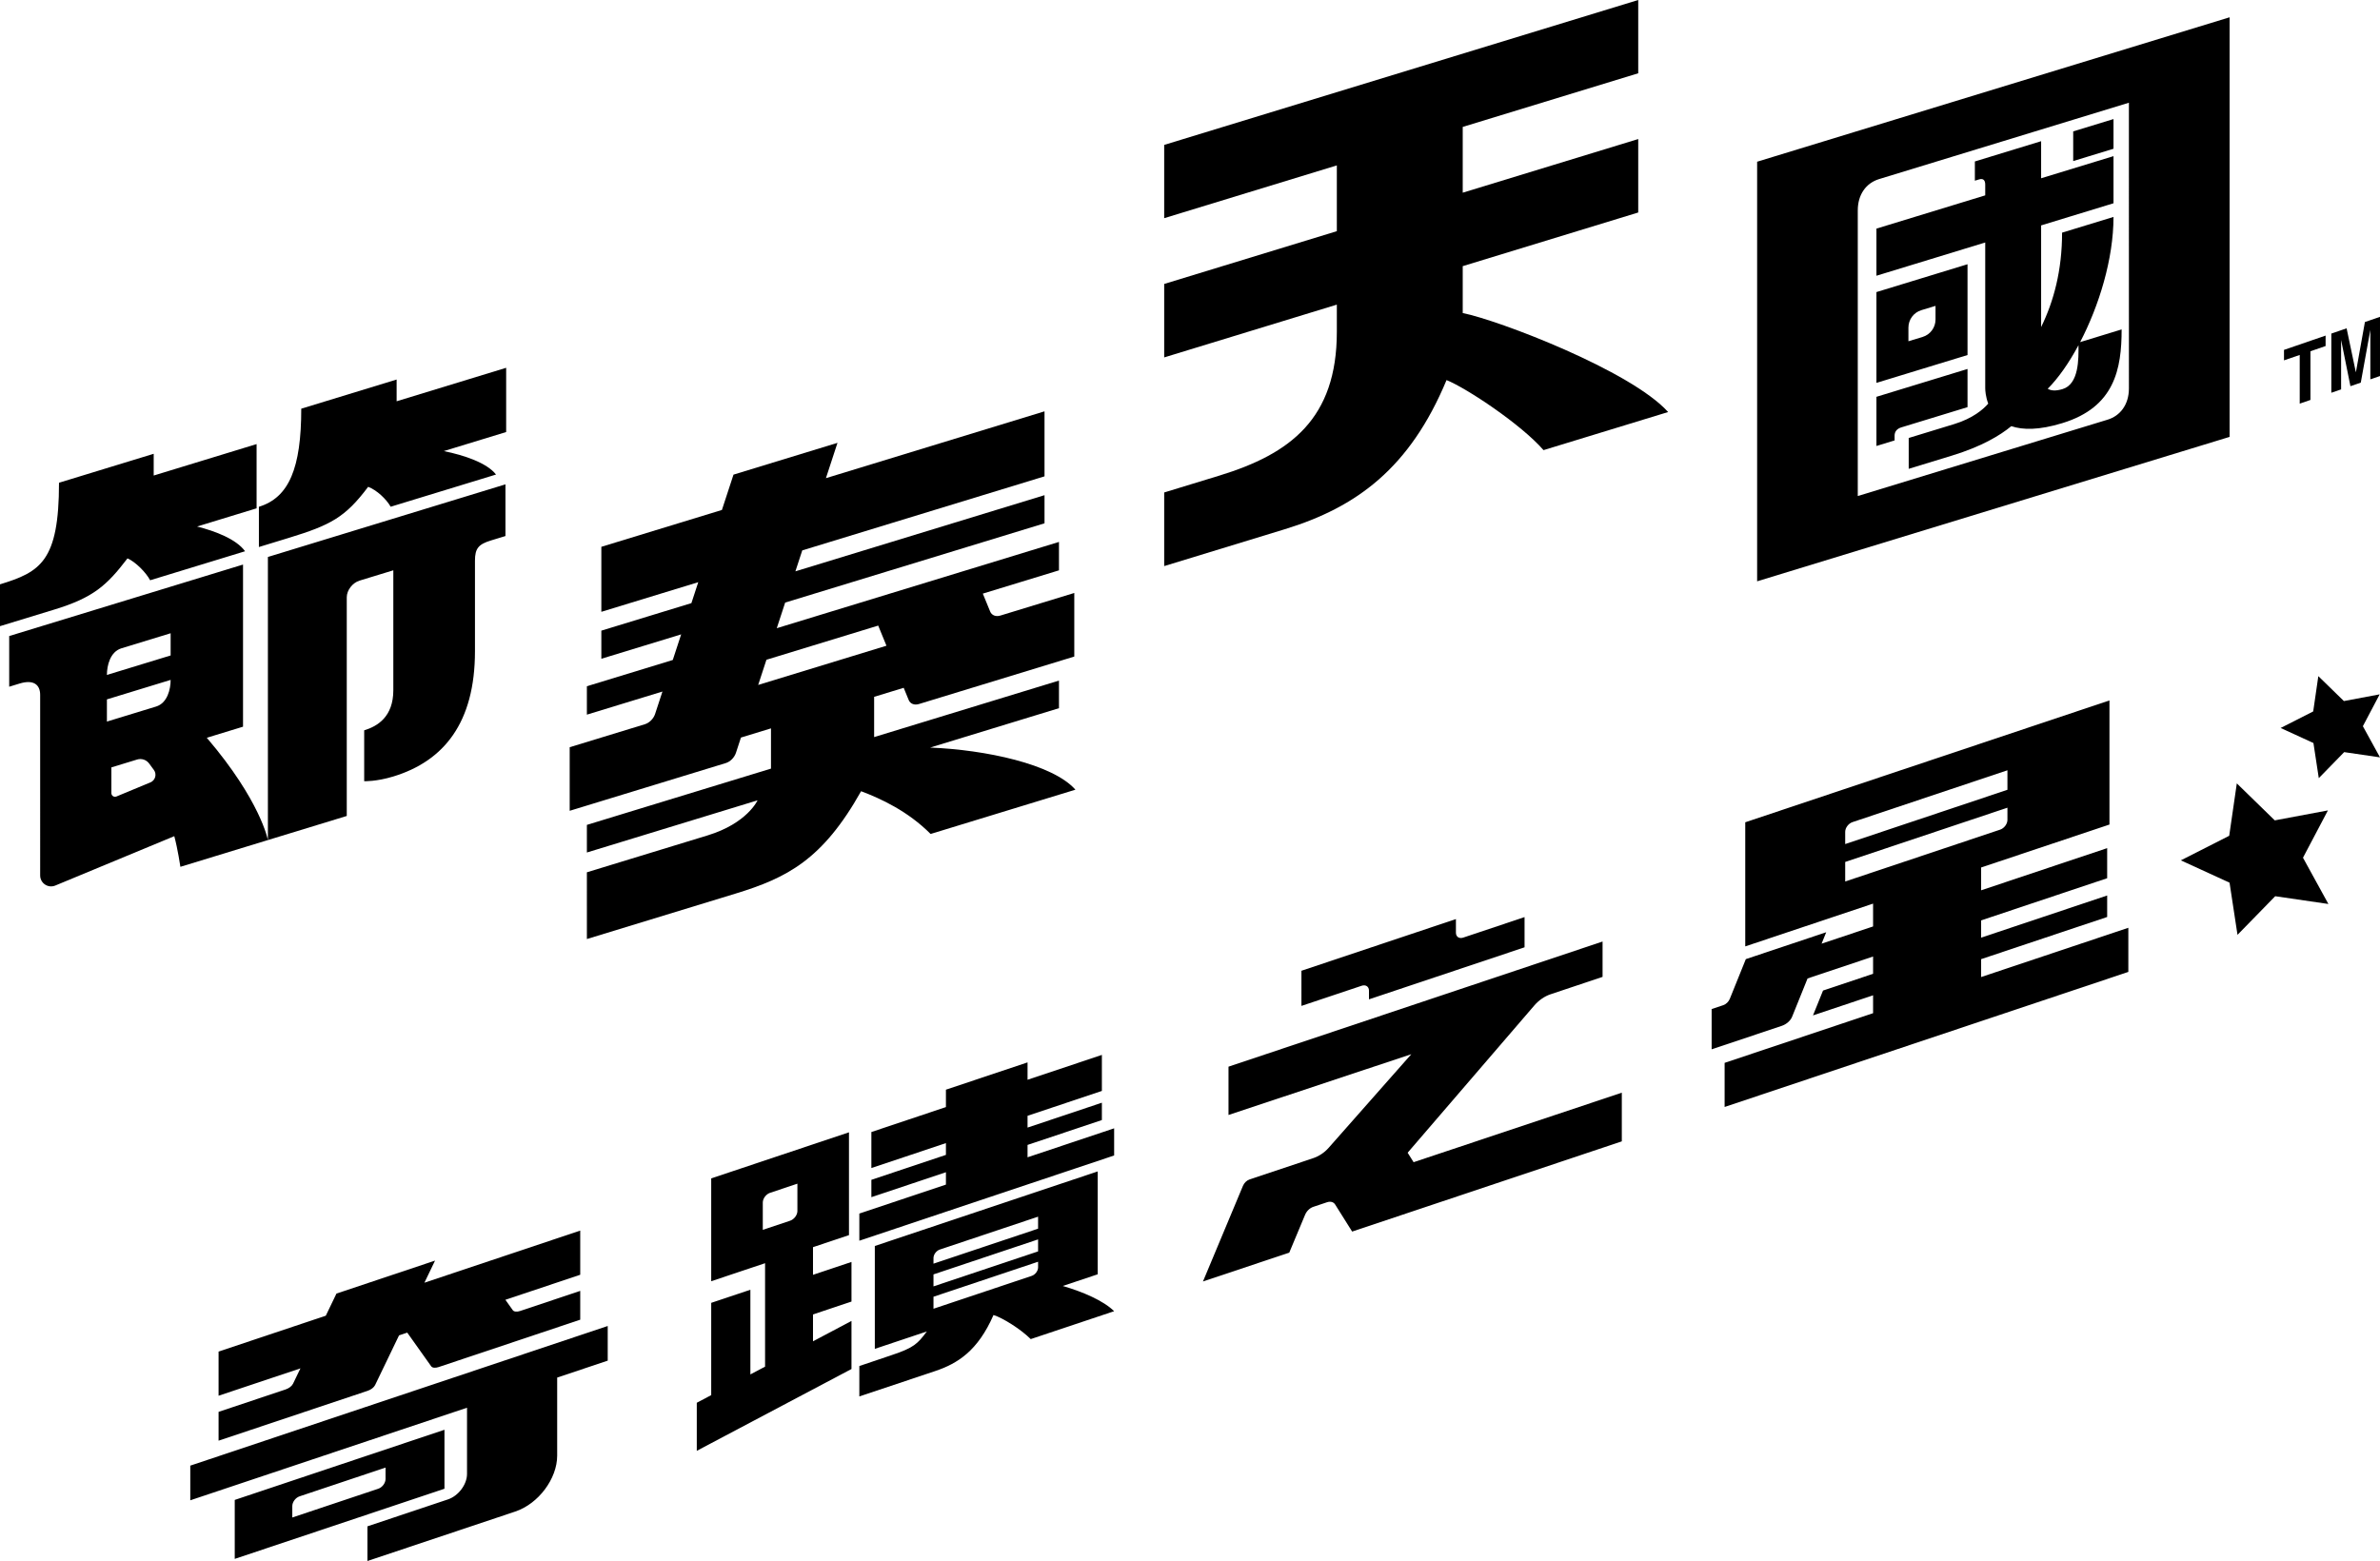
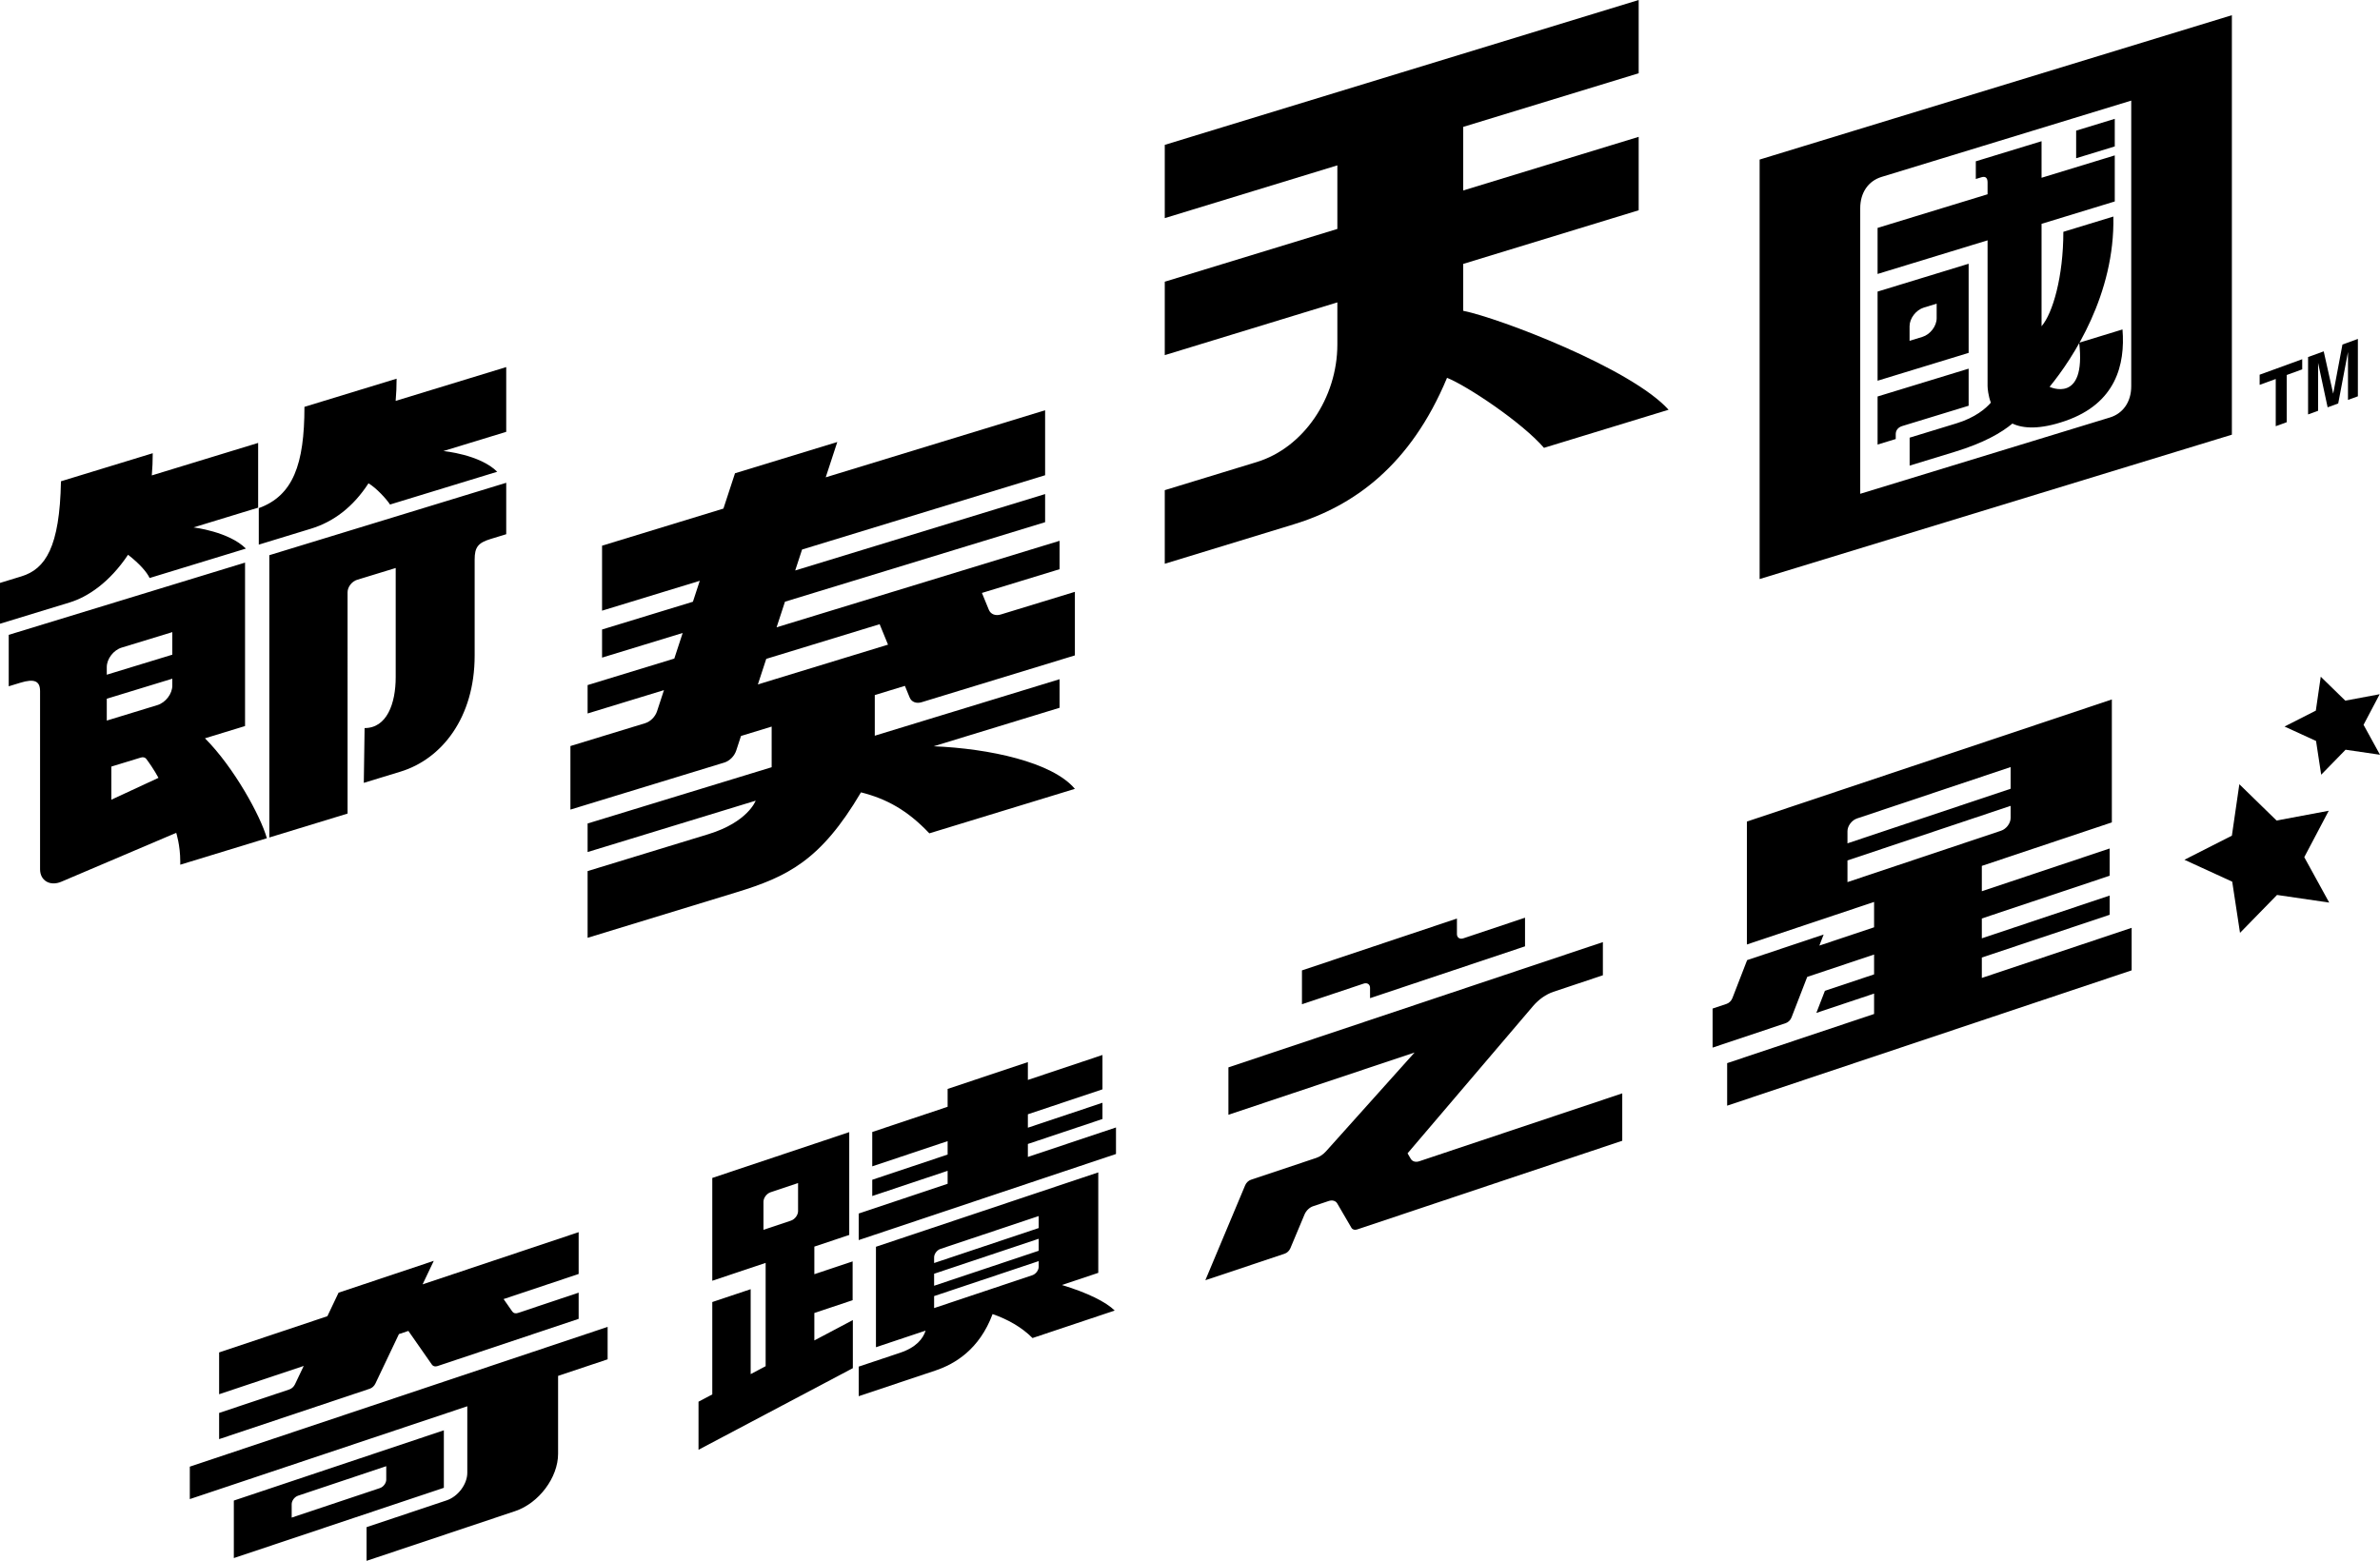
- <svg xmlns="http://www.w3.org/2000/svg" version="1.1" id="svg2" width="666.667" height="437.333" viewBox="0 0 666.667 437.333">
-   <defs id="defs6">
-     <clipPath clipPathUnits="userSpaceOnUse" id="clipPath24">
-       <path d="M 0,328 H 500 V 0 H 0 Z" id="path22" />
+ <svg xmlns="http://www.w3.org/2000/svg" version="1.1" id="svg1" width="666.667" height="437.287" viewBox="0 0 666.667 437.287">
+   <defs id="defs1">
+     <clipPath clipPathUnits="userSpaceOnUse" id="clipPath4">
+       <path d="M 0,327.965 H 500 V 0 H 0 Z" transform="translate(-388.1241,-147.1695)" id="path4" />
+     </clipPath>
+     <clipPath clipPathUnits="userSpaceOnUse" id="clipPath6">
+       <path d="M 0,327.965 H 500 V 0 H 0 Z" transform="translate(-306.0783,-131.6879)" id="path6" />
+     </clipPath>
+     <clipPath clipPathUnits="userSpaceOnUse" id="clipPath8">
+       <path d="M 0,327.965 H 500 V 0 H 0 Z" transform="translate(-167.6614,-73.4873)" id="path8" />
+     </clipPath>
+     <clipPath clipPathUnits="userSpaceOnUse" id="clipPath10">
+       <path d="M 0,327.965 H 500 V 0 H 0 Z" transform="translate(-81.1456,-19.8856)" id="path10" />
+     </clipPath>
+     <clipPath clipPathUnits="userSpaceOnUse" id="clipPath12">
+       <path d="M 0,327.965 H 500 V 0 H 0 Z" transform="translate(-430.5831,-246.6821)" id="path12" />
+     </clipPath>
+     <clipPath clipPathUnits="userSpaceOnUse" id="clipPath14">
+       <path d="M 0,327.965 H 500 V 0 H 0 Z" transform="translate(-344.2592,-312.5722)" id="path14" />
+     </clipPath>
+     <clipPath clipPathUnits="userSpaceOnUse" id="clipPath16">
+       <path d="M 0,327.965 H 500 V 0 H 0 Z" transform="translate(-159.2186,-184.153)" id="path16" />
+     </clipPath>
+     <clipPath clipPathUnits="userSpaceOnUse" id="clipPath18">
+       <path d="M 0,327.965 H 500 V 0 H 0 Z" transform="translate(-36.1983,-195.1415)" id="path18" />
+     </clipPath>
+     <clipPath clipPathUnits="userSpaceOnUse" id="clipPath20">
+       <path d="M 0,327.965 H 500 V 0 H 0 Z" transform="translate(-493.2747,-243.9352)" id="path20" />
    </clipPath>
  </defs>
-   <g id="g8" transform="matrix(1.333333,0,0,-1.333333,0,437.3333)">
-     <g id="g10" transform="translate(485.9676,178.5123)">
-       <path d="m 0,0 -6.842,-3.477 6.89,-3.16 1.125,-7.379 5.335,5.466 7.524,-1.101 -3.596,6.549 3.528,6.693 -7.519,-1.41 -5.369,5.234 z" style="fill:#000000;fill-opacity:1;fill-rule:nonzero;stroke:none" id="path12" />
-     </g>
-     <g id="g14" transform="translate(489.0594,157.7159)">
-       <path d="m 0,0 -11.167,-2.093 -7.973,7.773 -1.597,-11.013 -10.161,-5.162 10.232,-4.693 1.67,-10.958 7.923,8.117 11.174,-1.635 -5.34,9.725 z" style="fill:#000000;fill-opacity:1;fill-rule:nonzero;stroke:none" id="path16" />
-     </g>
-     <g id="g18">
-       <g id="g20" clip-path="url(#clipPath24)">
-         <g id="g26" transform="translate(387.6453,142.7823)">
-           <path d="m 0,0 v 4.101 l 34.084,11.404 v -2.57 c 0,-0.845 -0.686,-1.76 -1.531,-2.043 z m 0,10.428 c 0,0.845 0.686,1.76 1.53,2.043 L 34.084,23.364 V 19.266 L 0,7.861 Z M 28.559,-20.08 v 3.76 l 26.478,8.859 v 4.517 l -26.478,-8.86 v 3.628 l 26.478,8.86 v 6.322 l -26.478,-8.86 v 4.796 l 26.959,9.02 V 38.041 L -20.996,12.438 V -13.639 L 5.86,-4.653 v -4.796 l -10.817,-3.619 0.969,2.401 -16.887,-5.65 -3.36,-8.329 c -0.251,-0.624 -0.792,-1.149 -1.388,-1.348 l -2.434,-0.815 v -8.456 l 14.742,4.933 c 0.966,0.324 1.831,1.085 2.162,1.905 l 3.248,8.05 13.765,4.606 v -3.628 l -10.515,-3.519 -2.108,-5.222 12.623,4.224 v -3.759 L -25.33,-38.111 V -47.38 L 59.485,-19 v 9.269 z" style="fill:#000000;fill-opacity:1;fill-rule:nonzero;stroke:none" id="path28" />
-         </g>
-         <g id="g30" transform="translate(296.9763,83.7979)">
-           <path d="M 0,0 -1.253,1.99 25.331,32.9 c 0.961,1.118 2.169,1.957 3.417,2.375 l 10.95,3.664 v 7.427 L -38.887,20.071 V 9.921 L -0.482,22.693 -17.852,3.017 c -0.89,-1.01 -2.032,-1.766 -3.309,-2.194 l -13.305,-4.451 c -0.586,-0.196 -1.121,-0.71 -1.377,-1.322 l -8.409,-20.114 18.132,6.066 3.33,7.965 c 0.32,0.766 0.988,1.408 1.721,1.653 l 2.882,0.964 c 0.713,0.239 1.369,0.061 1.698,-0.464 l 3.578,-5.698 L 43.74,4.378 V 14.604 L 0,0 m 10.422,47.19 12.886,4.312 V 45.154 L -9.377,34.218 v 1.839 c 0,0.845 -0.686,1.301 -1.531,1.018 l -12.658,-4.235 -0.001,7.385 32.458,10.86 v -2.876 c 0,-0.846 0.685,-1.302 1.531,-1.019" style="fill:#000000;fill-opacity:1;fill-rule:nonzero;stroke:none" id="path32" />
-         </g>
-         <g id="g34" transform="translate(160.2503,75.3213)">
-           <path d="m 0,0 c 0,0.846 0.686,1.76 1.531,2.043 l 5.74,1.921 v -5.741 c 0,-0.845 -0.685,-1.76 -1.53,-2.043 L 0,-5.74 Z m 18.633,-20.81 v 8.325 l -8.085,-2.705 v 5.812 l 7.558,2.528 V 14.756 L -10.835,5.072 v -21.605 l 11.314,3.785 v -21.735 l -3.086,-1.633 v 17.792 l -8.228,-2.754 v -19.39 l -3.032,-1.604 V -52.17 l 32.5,17.191 v 10.099 l -8.085,-4.277 v 5.642 z m 17.227,1.017 21.975,7.354 v -1.192 c 0,-0.736 -0.599,-1.533 -1.339,-1.78 L 35.86,-22.316 Z m 0,4.693 21.975,7.354 v -2.521 L 35.86,-17.62 Z m 0,3.445 c 0,0.735 0.6,1.532 1.34,1.78 l 20.635,6.904 V -5.492 L 35.86,-12.845 Z m 27.161,-5.878 7.336,2.454 V 6.538 L 23.536,-9.129 v -21.616 l 10.936,3.659 c -1.951,-2.571 -2.648,-3.405 -7.468,-4.998 l -6.721,-2.27 v -6.389 l 15.883,5.314 c 4.771,1.597 8.993,4.241 12.305,11.795 1.922,-0.593 5.705,-2.957 7.822,-5.06 l 17.52,5.862 c -2.247,2.21 -6.565,4.072 -10.792,5.299 M 38.474,23.712 V 20.058 L 22.811,14.816 v -7.57 l 15.663,5.241 V 10.013 L 22.811,4.771 V 1.127 L 38.474,6.368 V 3.769 L 20.283,-2.317 v -5.705 l 53.53,17.911 v 5.705 L 55.622,9.507 v 2.599 l 15.615,5.225 v 3.645 L 55.622,15.75 v 2.475 l 15.615,5.225 v 7.571 L 55.622,25.795 v 3.654" style="fill:#000000;fill-opacity:1;fill-rule:nonzero;stroke:none" id="path36" />
-         </g>
-         <g id="g38" transform="translate(80.9959,17.2266)">
-           <path d="m 0,0 v 2.403 l -18.059,-6.042 c -0.845,-0.283 -1.53,-1.198 -1.53,-2.043 v -2.404 l 18.058,6.043 C -0.685,-1.761 0,-0.846 0,0 M 12.378,10.349 V -2.042 L -31.68,-16.783 V -4.394 Z M 40.901,52.2 8.164,41.246 l 2.238,4.649 -20.714,-6.931 -2.239,-4.649 -22.526,-7.537 v -9.28 l 17.198,5.754 -1.552,-3.222 c -0.236,-0.49 -0.852,-0.97 -1.543,-1.201 l -14.103,-4.72 V 8.055 l 31.341,10.486 c 0.69,0.231 1.307,0.711 1.543,1.201 l 5.028,10.441 1.725,0.578 5.029,-7.076 c 0.236,-0.332 0.852,-0.4 1.543,-0.169 l 29.769,9.961 v 6.055 L 28.273,35.307 c -0.69,-0.231 -1.306,-0.163 -1.542,0.169 l -1.552,2.183 15.722,5.261 z M 46.677,24.871 36.058,21.317 V 4.913 c 0,-4.861 -3.941,-10.121 -8.803,-11.747 L -3.803,-17.227 v 7.283 L 13.1,-4.288 c 2.219,0.742 4.018,3.143 4.018,5.362 V 14.98 L -41.021,-4.473 V 2.81 l 87.698,29.343 z" style="fill:#000000;fill-opacity:1;fill-rule:nonzero;stroke:none" id="path40" />
-         </g>
-         <g id="g42" transform="translate(413.3445,242.4492)">
-           <path d="m 0,0 -13.927,-4.258 c -0.917,-0.28 -1.392,-0.904 -1.392,-1.714 v -1.02 l -3.816,-1.167 V 2.173 L 0,8.023 Z m -6.721,18.414 c 0,-1.685 -1.101,-3.172 -2.714,-3.662 l -2.98,-0.905 v 2.868 c 0,1.686 1.103,3.173 2.716,3.662 l 2.978,0.904 z M 0,30.029 -19.135,24.179 V 5.099 L 0,10.949 Z m 22.202,21.679 v 6.235 l 8.467,2.589 V 54.296 Z M 19.984,3.801 C 18.477,3.34 17.497,3.467 16.849,3.869 c 2.194,2.186 4.437,5.375 6.463,9.147 0.026,-2.836 0.119,-8.161 -3.328,-9.215 M 30.669,39.969 19.865,36.666 c 0,-7.936 -1.754,-14.445 -4.401,-19.84 V 38.19 l 15.205,4.649 v 9.902 L 15.464,48.093 v 7.79 L 1.544,51.627 v -4.043 l 0.888,0.271 C 3.241,48.103 3.72,47.745 3.72,46.773 V 44.502 L -19.135,37.514 V 27.612 L 3.72,34.6 V 3.995 c 0,-0.502 0.086,-1.81 0.631,-3.257 -1.071,-1.223 -3.242,-3.102 -7.161,-4.3 -2.359,-0.721 -9.544,-2.917 -9.544,-2.917 v -6.48 l 9.114,2.786 c 6.217,1.901 10.081,4.228 12.441,6.179 2.39,-0.813 5.808,-0.865 10.712,0.634 11.003,3.364 12.464,11.383 12.464,19.693 l -8.719,-2.666 c 3.969,7.62 7.011,17.458 7.011,26.302 M 29.405,-2.638 -23.055,-18.677 V 41.35 c 0,3.247 1.681,5.726 4.502,6.579 L 33.906,63.968 33.907,3.941 c 0,-3.477 -1.892,-5.797 -4.502,-6.579 m 25.656,84.555 -99.26,-30.347 10e-4,-88.165 99.26,30.348 z" style="fill:#000000;fill-opacity:1;fill-rule:nonzero;stroke:none" id="path44" />
-         </g>
-         <g id="g46" transform="translate(344.1658,312.604)">
-           <path d="m 0,0 v 15.396 l -99.588,-30.447 10e-4,-15.397 36.269,11.089 v -13.82 l -36.269,-11.089 v -15.435 l 36.27,11.089 v -5.707 c 0,-18.277 -9.786,-25.653 -24.647,-30.207 l -11.623,-3.554 v -15.469 l 25.315,7.74 c 15.116,4.622 26.297,12.854 34.002,31.343 4.229,-1.699 15.715,-9.337 20.374,-14.718 l 26.181,8.004 c -7.834,8.71 -35.688,19.315 -43.155,20.8 v 9.855 L 0,-29.255 v 15.435 l -36.87,-11.273 v 13.82 z" style="fill:#000000;fill-opacity:1;fill-rule:nonzero;stroke:none" id="path48" />
-         </g>
-         <g id="g50" transform="translate(161.0159,189.3706)">
-           <path d="M 0,0 23.482,7.179 25.214,2.949 -1.732,-5.29 Z m 34.394,-18.45 27.064,8.274 v 5.801 L 22.626,-16.248 v 8.456 l 6.21,1.898 1.048,-2.558 c 0.33,-0.806 1.192,-1.146 2.158,-0.851 L 64.675,0.674 V 14.033 L 49.156,9.289 C 48.191,8.993 47.329,9.333 46.999,10.14 l -1.54,3.758 15.999,4.892 v 5.968 L 2.172,6.632 3.935,12.014 58.42,28.672 v 5.909 L 6.085,18.58 7.526,22.979 58.42,38.539 V 52.197 L 12.497,38.156 14.928,45.579 -6.92,38.899 -9.352,31.476 -34.683,23.731 V 10.074 l 20.36,6.225 -1.44,-4.399 -18.92,-5.785 V 0.208 l 16.769,5.126 -1.762,-5.382 -18.045,-5.517 v -5.968 l 15.872,4.853 -1.539,-4.7 c -0.33,-1.008 -1.192,-1.876 -2.157,-2.171 l -15.788,-4.826 v -13.359 l 32.773,10.02 c 0.966,0.295 1.828,1.162 2.158,2.17 l 1.048,3.199 6.31,1.929 v -8.455 l -38.677,-11.825 v -5.801 l 35.855,10.963 c 0,0 -2.153,-4.82 -10.478,-7.365 l -25.377,-7.759 10e-4,-14.022 31.178,9.532 c 10.847,3.317 18.328,7.093 26.428,21.528 4.1,-1.54 9.82,-4.173 14.604,-8.982 l 30.425,9.302 c -4.75,5.389 -18.881,8.38 -30.521,8.852" style="fill:#000000;fill-opacity:1;fill-rule:nonzero;stroke:none" id="path52" />
-         </g>
-         <g id="g54" transform="translate(106.3362,250.7183)">
-           <path d="m 0,0 -23.01,-7.035 v 4.569 l -20.037,-6.127 c 0,-12.479 -2.566,-18.675 -8.898,-20.611 v -8.456 l 6.301,1.927 c 8.764,2.68 11.835,4.3 16.655,10.725 1.8,-0.684 3.804,-2.569 4.729,-4.187 l 22.132,6.766 c -1.874,2.429 -6.661,4.06 -10.972,4.926 L 0,-13.498 Z m -52.43,-16.03 -21.616,-6.609 v 4.569 l -19.894,-6.082 c 0,-16.504 -3.911,-18.753 -12.396,-21.347 v -8.79 l 11.451,3.501 c 8.152,2.493 10.979,5.043 15.332,10.742 1.674,-0.723 3.899,-2.961 4.76,-4.599 l 19.942,6.097 c -1.834,2.541 -6.25,4.228 -10.081,5.198 l 12.502,3.823 z m -18.058,-39.749 -10.327,-3.158 c -2.392,-0.731 -3.061,-3.65 -3.061,-5.599 l 13.388,4.093 z m 0,-9.801 -13.388,-4.093 v -4.663 l 10.327,3.157 c 2.391,0.731 3.061,3.651 3.061,5.599 m -3.522,-18.919 -1,1.355 c -0.578,0.784 -1.588,1.117 -2.519,0.832 l -5.407,-1.653 v -5.408 c 0,-0.545 0.556,-0.916 1.06,-0.707 l 7.142,2.968 c 1.032,0.429 1.388,1.713 0.724,2.613 m 23.955,-14.735 -18.383,-5.621 c 0,0 -0.567,3.805 -1.283,6.439 l -25.001,-10.375 c -1.512,-0.626 -3.176,0.485 -3.176,2.122 l -0.001,37.951 c 0,2.112 -1.363,3.278 -4.33,2.371 l -2.175,-0.666 v 10.648 l 49.124,15.019 v -34.066 l -7.611,-2.327 c 11.323,-13.253 12.836,-21.495 12.836,-21.495 m 49.906,74.743 V -35.35 l -3.056,-0.934 c -2.608,-0.798 -3.348,-1.67 -3.348,-4.254 v -19.014 c 0,-15.045 -6.554,-23.082 -17.123,-26.313 -3.615,-1.106 -6.15,-1.002 -6.15,-1.002 v 10.691 c 2.801,0.856 6.121,2.841 6.121,8.438 v 25.187 l -7.103,-2.172 c -1.479,-0.452 -2.678,-2.018 -2.678,-3.498 v -45.948 l -16.569,-5.065 v 59.485 z" style="fill:#000000;fill-opacity:1;fill-rule:nonzero;stroke:none" id="path56" />
-         </g>
-         <g id="g58" transform="translate(496.8318,260.335)">
-           <path d="m 0,0 -1.888,-10.513 -0.023,-0.008 -1.936,9.198 -3.21,-1.104 v -12.435 l 2.055,0.706 v 10.388 l 1.959,-9.714 2.174,0.748 2.007,11.078 v -10.388 l 2.03,0.698 V 1.09 Z m -17.001,-5.854 8.741,3.006 v -2.198 l -3.185,-1.096 v -10.23 l -2.251,-0.774 v 10.23 l -3.305,-1.136 z" style="fill:#000000;fill-opacity:1;fill-rule:nonzero;stroke:none" id="path60" />
-         </g>
-       </g>
-     </g>
+   <g id="layer-MC0">
+     <path id="path1" d="m 0,0 -6.574,-3.341 6.62,-3.035 1.081,-7.09 5.125,5.252 7.23,-1.058 -3.455,6.291 L 13.416,3.45 6.192,2.095 1.034,7.124 Z" style="fill:#000000;fill-opacity:1;fill-rule:nonzero;stroke:none" transform="matrix(1.333333,0,0,-1.333333,648.6912,199.0903)" />
+     <path id="path2" d="m 0,0 -10.958,-2.054 -7.823,7.627 -1.567,-10.806 -9.971,-5.066 10.04,-4.605 1.639,-10.752 7.774,7.965 10.965,-1.604 -5.24,9.542 z" style="fill:#000000;fill-opacity:1;fill-rule:nonzero;stroke:none" transform="matrix(1.333333,0,0,-1.333333,652.3093,227.1431)" />
+     <path id="path3" d="M 0,0 34.275,11.468 V 8.92 c 0,-1.108 -0.898,-2.306 -2.006,-2.677 L 0,-4.554 Z M 0,6.142 C 0,7.25 0.898,8.448 2.006,8.819 L 34.275,19.616 V 15.061 L 0,3.593 Z m 28.227,-30.833 v 4.286 l 26.855,8.986 v 4.039 l -26.855,-8.986 v 4.168 l 26.855,8.985 V 2.511 L 28.227,-6.474 v 5.327 L 55.542,7.992 V 33.824 L -21.129,8.17 v -25.831 l 26.721,8.94 v -5.327 l -11.498,-3.847 0.902,2.328 -16.075,-5.378 -3.098,-7.994 c -0.214,-0.554 -0.693,-1.025 -1.221,-1.202 l -2.937,-0.983 v -8.206 l 15.358,5.139 c 0.529,0.176 1.007,0.647 1.222,1.202 l 3.3,8.517 14.047,4.7 v -4.168 l -10.331,-3.456 -1.798,-4.641 12.129,4.059 v -4.287 l -30.868,-10.328 v -8.936 l 84.978,28.433 v 8.936 z" style="fill:#000000;fill-opacity:1;fill-rule:nonzero;stroke:none" transform="matrix(1.333333,0,0,-1.333333,517.4988,241.0607)" clip-path="url(#clipPath4)" />
+     <path id="path5" d="M 0,0 V 3.269 L -32.557,-7.624 v -7.113 l 12.968,4.339 c 0.738,0.247 1.337,-0.152 1.337,-0.89 v -2.173 L 14.305,-2.567 V 3.449 L 1.337,-0.89 C 0.599,-1.137 0,-0.738 0,0 m -7.904,-47.727 42.636,14.266 v -9.96 l -55.696,-18.636 c -0.511,-0.171 -0.977,-0.035 -1.201,0.349 l -2.974,5.103 c -0.337,0.577 -1.036,0.78 -1.803,0.523 l -3.271,-1.094 c -0.766,-0.257 -1.466,-0.928 -1.802,-1.73 l -2.974,-7.093 c -0.224,-0.534 -0.691,-0.982 -1.202,-1.153 l -16.664,-5.575 8.368,19.955 c 0.224,0.534 0.69,0.982 1.201,1.153 l 13.737,4.596 c 0.746,0.25 1.47,0.742 2.058,1.397 l 18.595,20.751 -39.111,-13.087 v 9.96 L 30.662,-1.68 v -6.967 l -10.372,-3.47 c -1.572,-0.526 -3.094,-1.589 -4.298,-3.002 l -26.364,-30.944 0.665,-1.141 c 0.336,-0.577 1.036,-0.78 1.803,-0.523" style="fill:#000000;fill-opacity:1;fill-rule:nonzero;stroke:none" transform="matrix(1.333333,0,0,-1.333333,408.1044,261.7028)" clip-path="url(#clipPath6)" />
+     <path id="path7" d="m 0,0 c 0,-0.831 -0.673,-1.729 -1.504,-2.007 l -5.765,-1.929 v 5.892 c 0,0.83 0.673,1.729 1.504,2.007 L 0,5.892 Z m 3.42,-27.177 v 5.764 l 8.043,2.691 v 8.153 L 3.42,-13.26 v 5.797 l 7.332,2.454 V 16.593 L -18.022,6.965 v -21.602 l 11.21,3.751 v -21.703 l -3.146,-1.664 v 17.843 l -8.064,-2.698 v -19.411 l -2.892,-1.53 v -10.104 l 32.422,17.15 v 10.104 z M 66.79,17.574 V 11.996 L 12.742,-6.088 V -0.51 L 31.419,5.739 V 8.465 L 15.584,3.167 v 3.416 l 15.835,5.298 v 2.82 L 15.584,9.403 v 7.218 l 15.835,5.298 v 3.75 l 16.859,5.641 v -3.75 l 15.671,5.243 V 25.586 L 48.278,20.342 v -2.82 l 15.671,5.243 V 19.35 L 48.278,14.106 V 11.38 Z m -38.209,-35.433 21.97,7.351 v -1.183 c 0,-0.739 -0.599,-1.538 -1.337,-1.785 l -20.633,-6.903 z m 0,4.693 21.97,7.351 v -2.52 l -21.97,-7.351 z m 0,3.437 c 0,0.739 0.599,1.538 1.337,1.785 l 20.633,6.903 v -2.52 l -21.97,-7.351 z m 26.854,-5.801 7.634,2.555 V 8.132 L 16.362,-7.496 v -21.107 l 10.436,3.492 c -0.538,-1.686 -1.956,-3.517 -5.349,-4.653 l -8.707,-2.913 v -6.215 l 16.145,5.402 c 4.067,1.361 9.235,4.454 11.977,11.856 3.17,-1.104 6.138,-2.763 8.39,-5.041 l 17.27,5.778 c -1.832,1.803 -5.697,3.735 -11.089,5.367" style="fill:#000000;fill-opacity:1;fill-rule:nonzero;stroke:none" transform="matrix(1.333333,0,0,-1.333333,223.5485,339.3036)" clip-path="url(#clipPath8)" />
+     <path id="path9" d="m 0,0 -18.53,-6.2 c -0.739,-0.247 -1.337,-1.046 -1.337,-1.785 v -2.817 l 18.53,6.2 C -0.599,-4.355 0,-3.556 0,-2.818 Z M 12.101,7.54 V -4.54 l -44.122,-14.763 v 12.08 z m 28.318,32.852 v 8.785 l -32.785,-10.97 2.352,4.945 -20.003,-6.693 -2.352,-4.944 -22.743,-7.61 V 15.12 l 17.773,5.947 -1.838,-3.864 c -0.237,-0.499 -0.682,-0.907 -1.163,-1.068 L -35.112,11.192 V 5.688 l 31.659,10.593 c 0.482,0.161 0.927,0.569 1.164,1.068 l 4.953,10.411 1.985,0.664 4.953,-7.097 c 0.237,-0.339 0.682,-0.45 1.164,-0.289 l 29.653,9.922 v 5.505 L 27.654,32.194 c -0.482,-0.162 -0.927,-0.051 -1.164,0.289 l -1.838,2.634 z M 46.506,22.457 36.1,18.975 V 2.602 c 0,-4.984 -4.041,-10.377 -9.025,-12.044 L -4.136,-19.886 v 7.077 l 16.817,5.627 c 2.4,0.803 4.345,3.4 4.345,5.799 V 12.593 L -41.27,-6.912 v 6.816 l 87.776,29.369 z" style="fill:#000000;fill-opacity:1;fill-rule:nonzero;stroke:none" transform="matrix(1.333333,0,0,-1.333333,108.1941,410.7725)" clip-path="url(#clipPath10)" />
+     <path id="path11" d="M 0,0 C 4.942,6.043 13.751,19.462 13.399,35.783 L 2.894,32.572 c 0,-9.381 -2.21,-17.1 -4.579,-19.842 v 21.52 l 15.381,4.703 v 9.678 L -1.685,43.929 v 7.683 L -15.496,47.39 v -3.716 l 1.18,0.361 c 0.847,0.258 1.289,-0.11 1.289,-1.082 v -2.492 l -23.106,-7.064 v -9.679 l 23.106,7.065 V 0.186 c 0,-0.501 0.146,-2.07 0.691,-3.516 -1.07,-1.223 -3.275,-3.135 -7.219,-4.341 l -9.844,-3.009 v -5.873 l 9.413,2.878 c 6.215,1.9 9.818,4.007 12.178,5.958 2.277,-1.066 5.768,-1.298 11.14,0.564 10.607,3.677 12.58,11.828 11.988,19.212 L 6.22,9.276 C 7.714,-3.685 0,0 0,0 m 13.696,50.515 v 5.799 L 5.583,53.834 V 48.035 Z M -17.003,3.82 -36.133,-2.028 V -12.13 l 3.815,1.166 v 1.021 c 0,0.809 0.485,1.436 1.392,1.713 l 13.923,4.257 z m -9.727,6.672 -2.684,-0.82 v 3.057 c 0,1.661 1.347,3.42 3.008,3.928 l 2.684,0.82 V 14.42 c 0,-1.661 -1.347,-3.42 -3.008,-3.928 m 9.727,15.372 -19.13,-5.849 V 1.285 l 19.13,5.849 z M 17.156,0.133 c 0,-3.476 -1.891,-5.795 -4.499,-6.577 l -52.435,-16.031 v 60.012 c -0.001,3.246 1.68,5.724 4.499,6.577 L 17.156,60.145 Z M -60.913,47.755 V -40.387 L 38.3,-10.054 v 88.142 z" style="fill:#000000;fill-opacity:1;fill-rule:nonzero;stroke:none" transform="matrix(1.333333,0,0,-1.333333,574.1108,108.3772)" clip-path="url(#clipPath12)" />
+     <path id="path13" d="m 0,0 v 15.393 l -99.561,-30.439 v -15.393 l 36.259,11.086 v -13.36 l -36.259,-11.086 v -15.43 l 36.259,11.086 v -8.848 c 0,-11.218 -7.093,-21.693 -16.932,-24.701 l -19.327,-5.909 v -15.465 l 27.098,8.285 c 12.535,3.832 24.5,12.303 32.204,30.787 4.227,-1.698 15.71,-9.334 20.367,-14.714 l 26.175,8.002 c -7.832,8.707 -35.679,19.309 -43.144,20.794 v 9.852 L 0,-28.79 v 15.43 l -36.861,-11.269 v 13.36 z" style="fill:#000000;fill-opacity:1;fill-rule:nonzero;stroke:none" transform="matrix(1.333333,0,0,-1.333333,459.0123,20.52373)" clip-path="url(#clipPath14)" />
+     <path id="path15" d="m 0,0 1.759,5.37 23.821,7.283 1.759,-4.295 z m 31.887,-2.748 c 0.385,-0.938 1.389,-1.334 2.513,-0.991 L 66.597,6.099 V 19.454 L 51.032,14.695 c -1.125,-0.344 -2.129,0.052 -2.513,0.991 l -1.449,3.537 16.311,4.987 v 5.966 L 3.93,12 5.693,17.382 60.344,34.09 v 5.906 L 7.842,23.944 9.283,28.343 60.344,43.954 V 57.607 L 14.252,43.516 16.683,50.937 -4.807,44.367 -7.238,36.946 -32.735,29.15 V 15.497 l 20.528,6.276 -1.441,-4.399 -19.087,-5.835 V 5.633 l 16.938,5.178 -1.763,-5.381 -18.212,-5.568 v -5.966 l 16.041,4.904 -1.449,-4.423 c -0.384,-1.174 -1.388,-2.184 -2.513,-2.528 l -15.69,-4.796 v -13.355 l 32.32,9.881 c 1.124,0.344 2.128,1.354 2.513,2.528 l 1.003,3.063 6.441,1.969 10e-4,-8.539 -38.667,-11.821 v -6.001 l 35.309,10.795 c 0,0 -1.616,-4.495 -9.939,-7.04 l -25.37,-7.756 v -14.018 l 31.17,9.53 c 10.782,3.296 17.781,6.658 26.262,21.033 5.338,-1.344 9.756,-3.743 14.363,-8.613 l 30.574,9.347 c -4.722,5.629 -18.029,8.478 -29.665,8.949 l 26.449,8.087 V 1.093 L 24.559,-10.776 v 8.539 l 6.327,1.934 z" style="fill:#000000;fill-opacity:1;fill-rule:nonzero;stroke:none" transform="matrix(1.333333,0,0,-1.333333,212.2915,191.7493)" clip-path="url(#clipPath16)" />
+     <path id="path17" d="m 0,0 -10.63,-3.25 c -1.732,-0.529 -3.136,-2.363 -3.136,-4.095 V -8.948 L 0,-4.739 Z m 0,-9.787 -13.766,-4.208 v -4.59 l 10.629,3.25 c 1.733,0.53 3.137,2.363 3.137,4.096 z m -2.904,-20.83 c -0.995,1.824 -2.059,3.304 -2.556,3.969 -0.243,0.326 -0.675,0.438 -1.143,0.294 l -6.202,-1.895 v -6.963 z M 20.38,-43.151 V 16.164 L 70.152,31.381 V 20.573 l -3.285,-1.004 c -2.616,-0.8 -3.348,-1.718 -3.348,-4.303 V -4.923 c 0,-13.07 -6.935,-21.75 -15.558,-24.386 l -7.73,-2.363 0.167,11.511 c 4.654,0 6.534,5.102 6.534,10.697 V 13.474 L 38.826,10.996 C 37.718,10.657 36.82,9.485 36.82,8.377 l 10e-4,-46.501 z M 1.672,-48.202 c 0,3.437 -0.85,6.03 -0.85,6.03 l -24.139,-10.274 c -2.361,-1.005 -4.465,0.225 -4.465,2.62 v 37.433 c 0,2.111 -1.183,2.663 -4.125,1.764 l -2.458,-0.752 V -0.573 L 15.282,14.606 V -19.736 L 6.863,-22.31 c 6.078,-6.077 11.699,-16.344 13.001,-20.998 L 1.672,-48.87 Z m 55.27,86.249 13.21,4.039 V 55.691 L 46.921,48.589 c 0.132,1.499 0.201,3.054 0.201,4.665 L 27.76,47.335 c 0,-12.115 -2.404,-18.659 -9.59,-21.279 v -7.673 l 10.985,3.358 c 4.678,1.43 8.815,4.515 12.061,9.527 1.642,-0.968 3.81,-3.334 4.524,-4.457 l 22.518,6.885 c -3.651,3.652 -11.316,4.351 -11.316,4.351 M 15.46,17.554 -4.768,11.37 c -0.553,1.191 -2.027,2.942 -4.527,4.887 -3.893,-5.818 -8.451,-8.855 -12.269,-10.022 L -36.198,1.761 v 8.579 l 4.496,1.375 c 5.046,1.542 8.053,6.128 8.312,19.982 l 19.28,5.894 c 0,-1.611 -0.068,-3.165 -0.196,-4.664 l 22.341,6.83 V 26.152 L 4.459,22.002 c 0,0 7.428,-0.874 11.001,-4.448" style="fill:#000000;fill-opacity:1;fill-rule:nonzero;stroke:none" transform="matrix(1.333333,0,0,-1.333333,48.2644,177.098)" clip-path="url(#clipPath18)" />
+     <path id="path19" d="M 0,0 V 10.072 L -2.053,-0.747 -4.277,-1.557 -6.282,7.786 V -2.286 L -8.384,-3.051 V 9.006 l 3.284,1.195 1.98,-8.843 0.025,0.009 1.931,10.267 3.242,1.18 V 0.756 Z m -15.178,-5.524 v 9.919 l -3.381,-1.231 v 2.132 l 8.944,3.255 V 6.42 l -3.259,-1.187 v -9.919 z" style="fill:#000000;fill-opacity:1;fill-rule:nonzero;stroke:none" transform="matrix(1.333333,0,0,-1.333333,657.6996,112.0397)" clip-path="url(#clipPath20)" />
  </g>
</svg>
